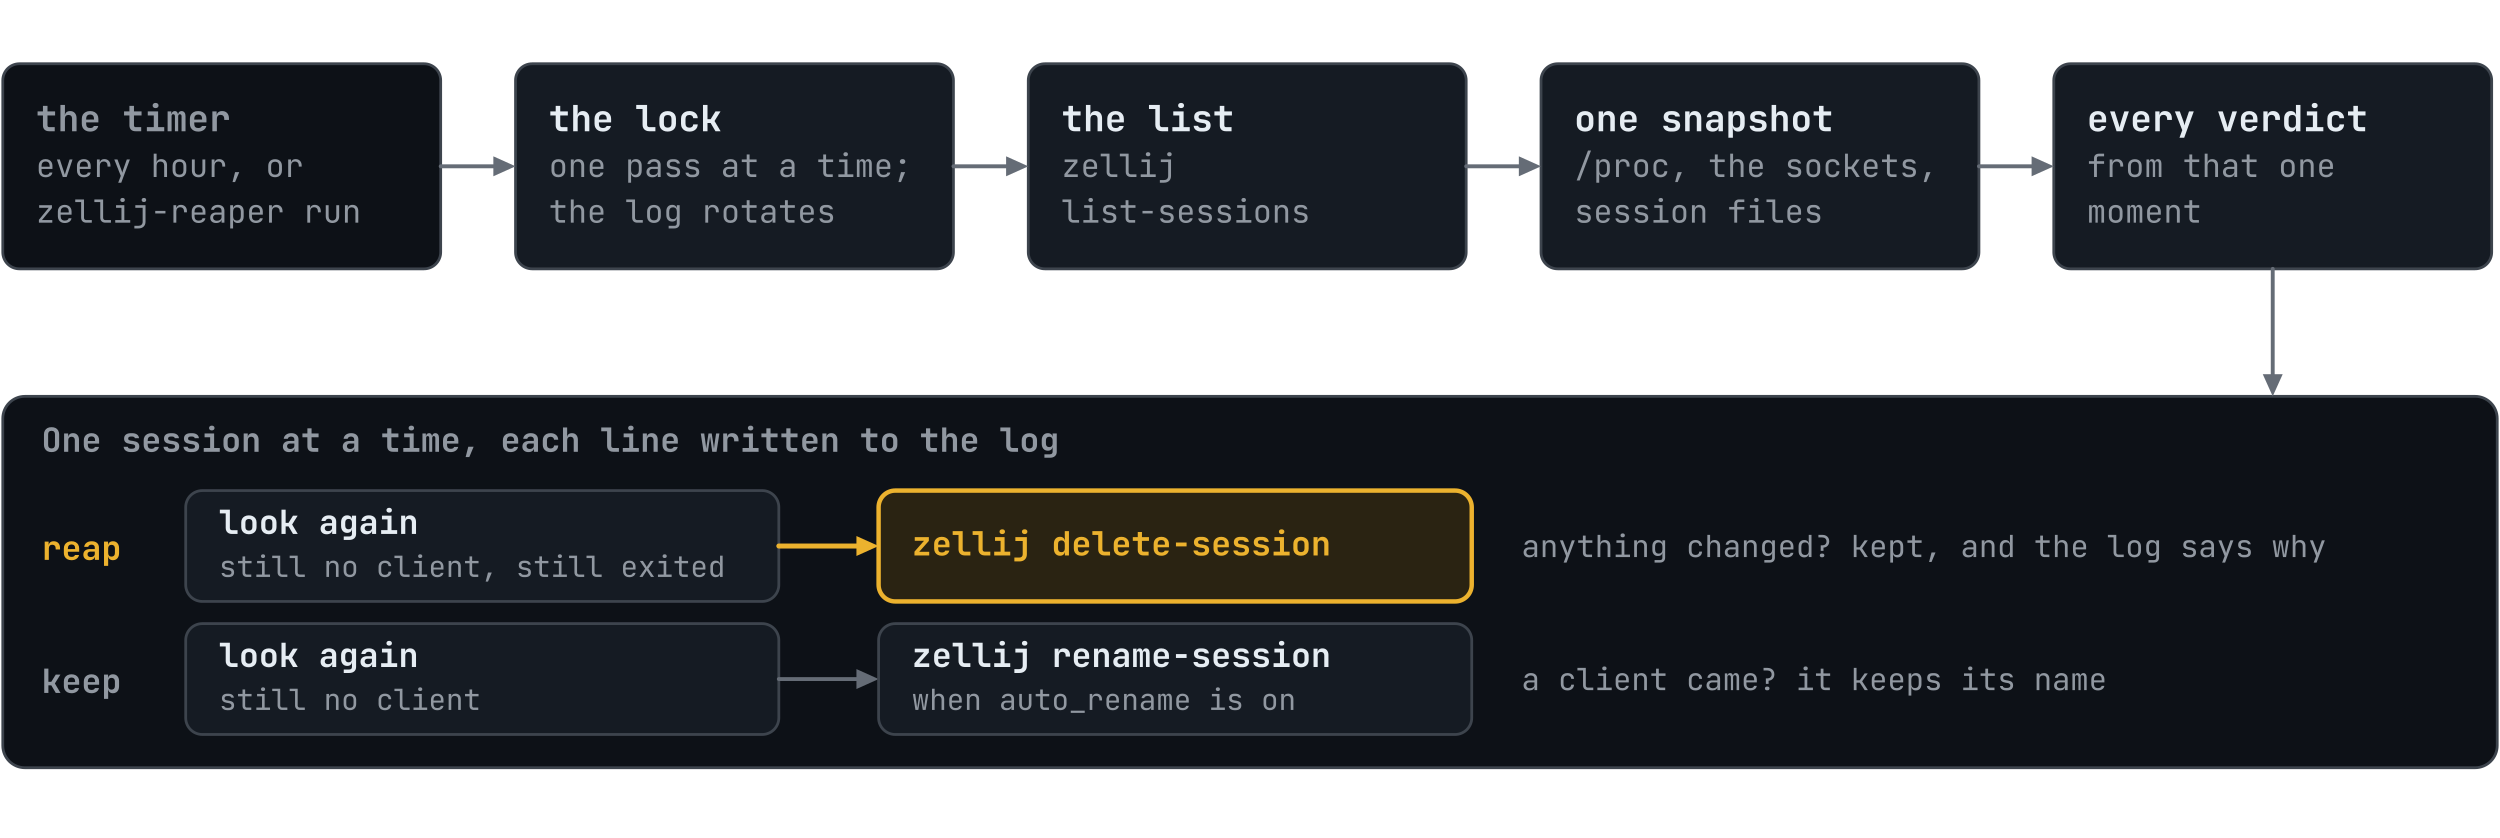
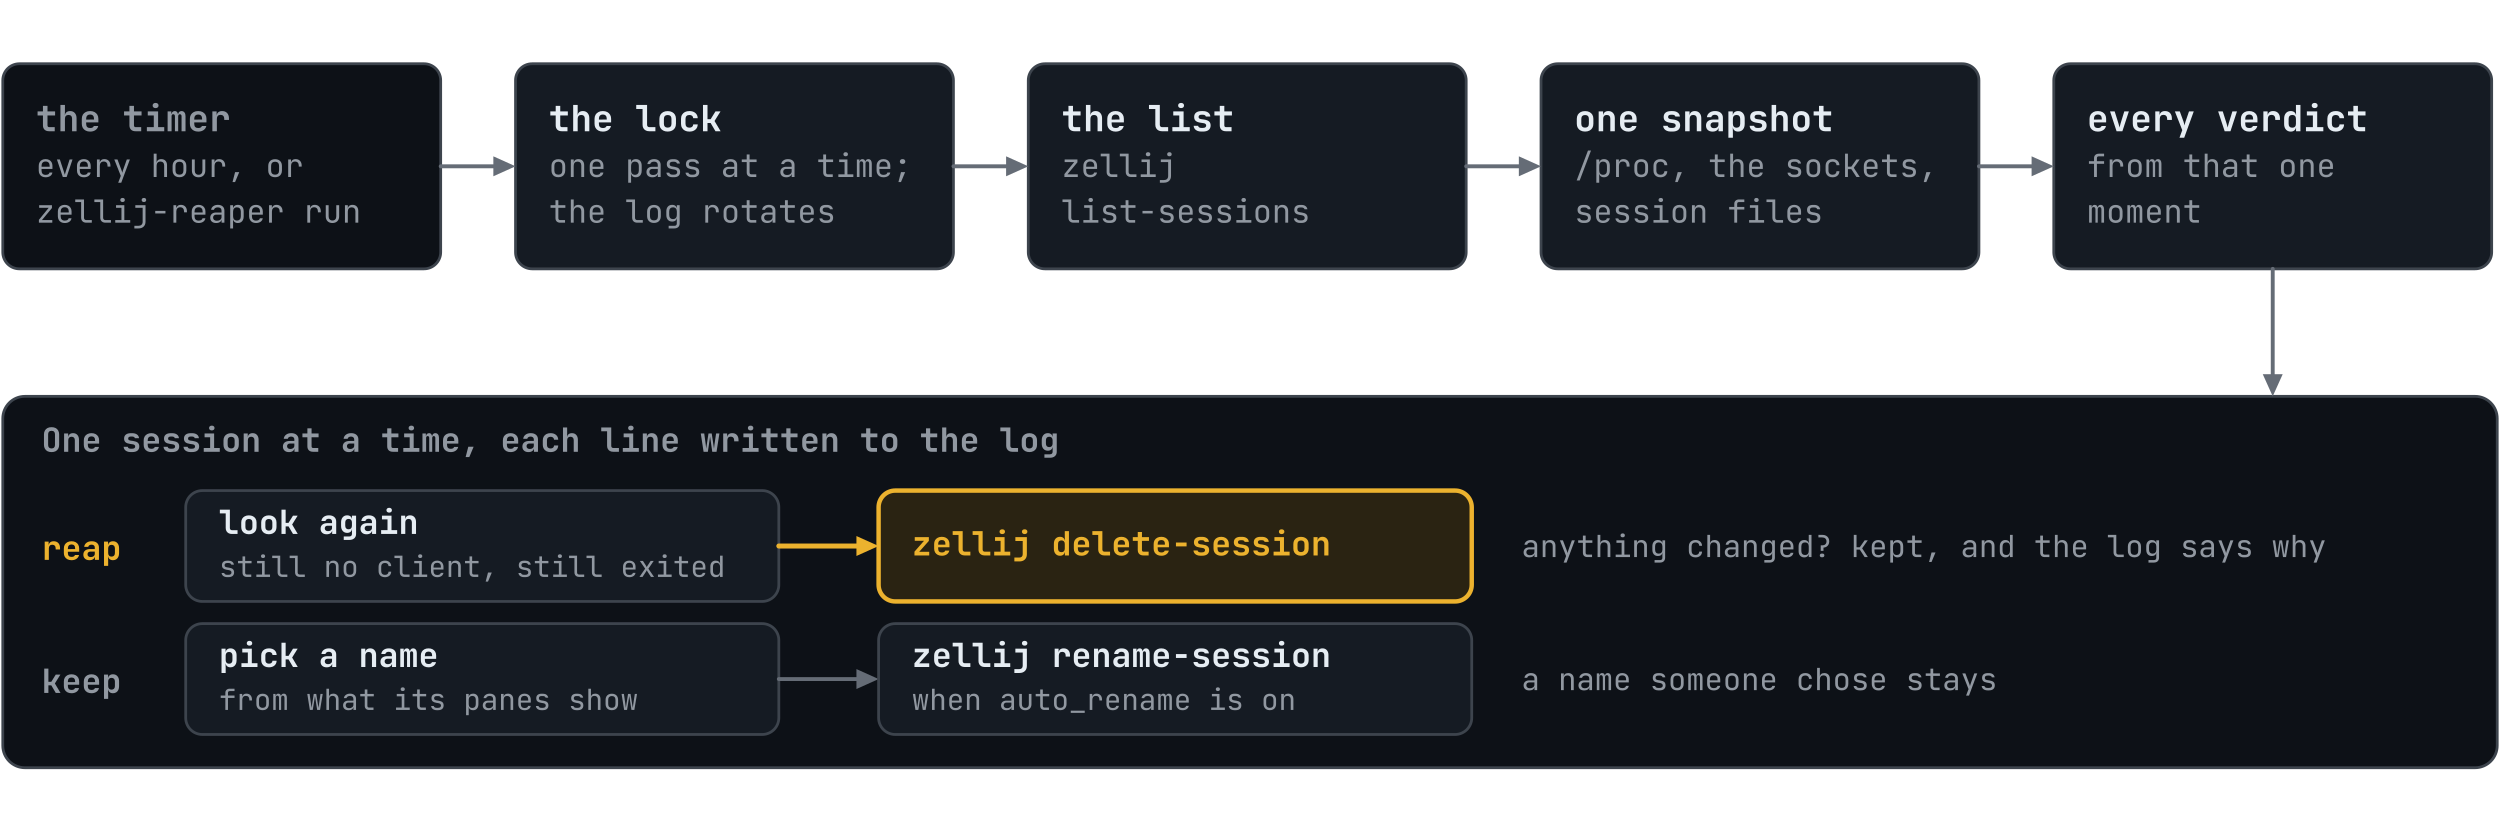
- <svg xmlns="http://www.w3.org/2000/svg" viewBox="-1 -1 902 302" width="902" height="302" role="img" aria-label="A pass takes the lock and rotates the log, lists the sessions, reads one snapshot of the kernel's tables and zellij's files, and decides every session from it. Then it goes through them one at a time, writing each verdict to the log. Before it deletes or renames a session it looks again, and a session that changed is kept.">
+ <svg xmlns="http://www.w3.org/2000/svg" viewBox="-1 -1 902 302" width="902" height="302" role="img" aria-label="A pass takes the lock and rotates the log, lists the sessions, reads one snapshot of the kernel's tables and zellij's files, and decides every session from it. Then it goes through them one at a time, writing each verdict to the log. Before it deletes a session it looks again, and a session that changed is kept. A session it keeps gets a name from what its panes show when auto_rename is on, unless someone chose its name.">
  <defs>
    <path id="g0" d="M360 0Q281 0 236 -44Q192 -88 192 -165V-437H43V-550H192V-705H318V-550H529V-437H318V-165Q318 -113 369 -113H519V0Z" />
    <path id="g1" d="M77 0V-730H202V-550L199 -445H233L199 -416Q199 -484 238 -522Q278 -560 347 -560Q428 -560 476 -506Q525 -452 525 -361V0H400V-348Q400 -398 374 -425Q348 -452 301 -452Q255 -452 228 -424Q202 -396 202 -344V0Z" />
    <path id="g2" d="M301 10Q231 10 179 -17Q127 -44 98 -92Q70 -141 70 -206V-344Q70 -409 98 -458Q127 -506 179 -533Q231 -560 301 -560Q370 -560 422 -533Q473 -506 502 -458Q530 -409 530 -344V-245H191V-206Q191 -148 219 -118Q247 -89 302 -89Q344 -89 370 -104Q396 -118 403 -146H526Q512 -75 450 -32Q389 10 301 10ZM409 -315V-345Q409 -402 382 -432Q355 -463 301 -463Q247 -463 219 -432Q191 -401 191 -344V-323L418 -325Z" />
    <path id="g3" d="M76 0V-114H268V-437H101V-550H388V-114H558V0ZM318 -642Q280 -642 258 -662Q236 -681 236 -714Q236 -747 258 -766Q280 -786 318 -786Q356 -786 378 -766Q400 -747 400 -714Q400 -681 378 -662Q356 -642 318 -642Z" />
    <path id="g4" d="M52 0V-550H154V-476H175L158 -458Q158 -504 184 -532Q210 -560 251 -560Q295 -560 320 -524Q344 -488 344 -427L322 -476H356L343 -458Q343 -504 369 -532Q395 -560 438 -560Q489 -560 519 -522Q549 -484 549 -419V0H439V-414Q439 -441 427 -456Q415 -472 392 -472Q370 -472 358 -457Q345 -442 345 -414V0H255V-414Q255 -442 243 -457Q231 -472 208 -472Q185 -472 174 -457Q162 -442 162 -414V0Z" />
    <path id="g5" d="M94 0V-550H212V-445H243L206 -381Q206 -470 246 -515Q286 -560 364 -560Q453 -560 504 -505Q555 -450 555 -353V-313H424V-344Q424 -397 396 -426Q369 -455 321 -455Q272 -455 246 -426Q219 -397 219 -344V0Z" />
    <path id="g6" d="M300 10Q235 10 186 -16Q138 -42 112 -90Q85 -137 85 -200V-350Q85 -414 112 -461Q138 -508 186 -534Q235 -560 300 -560Q365 -560 414 -534Q462 -508 488 -461Q515 -414 515 -350V-253H173V-200Q173 -135 206 -100Q239 -66 300 -66Q352 -66 384 -84Q416 -103 423 -140H513Q504 -71 446 -30Q387 10 300 10ZM427 -313V-350Q427 -415 394 -450Q362 -485 300 -485Q239 -485 206 -450Q173 -415 173 -350V-321H434Z" />
    <path id="g7" d="M239 0 55 -550H147L269 -180Q280 -147 289 -116Q298 -86 302 -69Q307 -86 316 -116Q325 -147 335 -180L454 -550H545L361 0Z" />
    <path id="g8" d="M111 0V-550H199V-445H220L191 -380Q191 -469 230 -514Q268 -560 344 -560Q431 -560 482 -506Q534 -451 534 -358V-325H444V-350Q444 -415 412 -450Q381 -484 323 -484Q266 -484 234 -449Q201 -414 201 -350V0Z" />
    <path id="g9" d="M178 180 259 -34 55 -550H155L283 -210Q290 -193 296 -170Q302 -146 306 -130Q310 -146 316 -170Q322 -193 328 -210L448 -550H545L274 180Z" />
    <path id="g10" d="M92 0V-730H182V-550V-445H201L182 -424Q182 -489 221 -524Q260 -560 329 -560Q412 -560 461 -509Q510 -458 510 -370V0H420V-360Q420 -419 388 -452Q357 -484 303 -484Q247 -484 214 -449Q182 -414 182 -350V0Z" />
    <path id="g11" d="M300 8Q234 8 186 -17Q138 -42 112 -90Q85 -137 85 -202V-348Q85 -414 112 -461Q138 -508 186 -533Q234 -558 300 -558Q366 -558 414 -533Q462 -508 488 -461Q515 -414 515 -349V-202Q515 -137 488 -90Q462 -42 414 -17Q366 8 300 8ZM300 -72Q359 -72 392 -105Q425 -138 425 -202V-348Q425 -412 392 -445Q359 -478 300 -478Q242 -478 208 -445Q175 -412 175 -348V-202Q175 -138 208 -105Q242 -72 300 -72Z" />
    <path id="g12" d="M299 10Q204 10 147 -46Q90 -103 90 -200V-550H180V-200Q180 -138 212 -104Q244 -69 299 -69Q355 -69 388 -104Q420 -138 420 -200V-550H510V-200Q510 -103 452 -46Q394 10 299 10Z" />
    <path id="g13" d="M165 160 245 -151H375L245 160Z" />
    <path id="g14" d="M90 0V-90L398 -468H98V-550H499V-460L185 -82H510V0Z" />
    <path id="g15" d="M375 0Q327 0 291 -19Q255 -38 235 -73Q215 -108 215 -155V-648H30V-730H305V-155Q305 -121 324 -102Q343 -82 375 -82H550V0Z" />
    <path id="g16" d="M85 0V-82H280V-468H110V-550H370V-82H555V0ZM315 -649Q282 -649 263 -666Q244 -683 244 -712Q244 -742 263 -760Q282 -777 315 -777Q348 -777 367 -760Q386 -742 386 -712Q386 -683 367 -666Q348 -649 315 -649Z" />
    <path id="g17" d="M85 180V97H214Q276 97 310 64Q345 30 345 -31V-468H115V-550H435V-31Q435 66 375 123Q315 180 214 180ZM385 -649Q352 -649 333 -666Q314 -683 314 -712Q314 -742 333 -760Q352 -777 385 -777Q418 -777 437 -760Q456 -742 456 -712Q456 -683 437 -666Q418 -649 385 -649Z" />
    <path id="g18" d="M140 -290V-370H460V-290Z" />
    <path id="g19" d="M252 10Q165 10 115 -34Q65 -79 65 -155Q65 -232 115 -276Q165 -320 250 -320H420V-375Q420 -426 390 -454Q359 -481 303 -481Q254 -481 221 -460Q188 -440 183 -405H93Q102 -476 160 -518Q218 -560 305 -560Q400 -560 455 -511Q510 -462 510 -378V0H422V-105H407L422 -120Q422 -60 376 -25Q329 10 252 10ZM274 -61Q338 -61 379 -93Q420 -125 420 -175V-253H252Q207 -253 181 -228Q155 -203 155 -160Q155 -114 186 -88Q218 -61 274 -61Z" />
    <path id="g20" d="M92 180V-550H182V-445H200L182 -424Q182 -487 224 -524Q265 -560 333 -560Q416 -560 466 -506Q515 -451 515 -356V-195Q515 -132 492 -86Q470 -40 430 -15Q389 10 333 10Q266 10 224 -27Q182 -64 182 -126L200 -105H180L182 20V180ZM303 -68Q360 -68 392 -102Q425 -136 425 -200V-350Q425 -414 392 -448Q360 -482 303 -482Q248 -482 215 -447Q182 -412 182 -350V-200Q182 -138 215 -103Q248 -68 303 -68Z" />
    <path id="g21" d="M92 0V-550H182V-445H201L182 -424Q182 -489 221 -524Q260 -560 329 -560Q412 -560 461 -509Q510 -458 510 -370V0H420V-360Q420 -419 388 -450Q357 -482 303 -482Q247 -482 214 -448Q182 -414 182 -350V0Z" />
    <path id="g22" d="M384 0Q330 0 290 -22Q249 -44 226 -84Q203 -125 203 -178V-617H27V-730H328V-178Q328 -148 346 -130Q363 -113 393 -113H559V0Z" />
    <path id="g23" d="M300 9Q230 9 178 -18Q127 -44 98 -92Q70 -141 70 -207V-343Q70 -409 98 -458Q127 -506 178 -532Q230 -559 300 -559Q371 -559 422 -532Q473 -506 502 -458Q530 -409 530 -344V-207Q530 -141 502 -92Q473 -44 422 -18Q371 9 300 9ZM300 -100Q350 -100 378 -128Q405 -155 405 -207V-343Q405 -396 378 -423Q350 -450 300 -450Q251 -450 223 -423Q195 -396 195 -343V-207Q195 -155 223 -128Q251 -100 300 -100Z" />
    <path id="g24" d="M303 10Q233 10 180 -16Q128 -43 99 -92Q70 -140 70 -206V-344Q70 -411 99 -459Q128 -507 180 -534Q233 -560 303 -560Q407 -560 469 -506Q531 -453 534 -361H409Q406 -404 378 -428Q351 -451 303 -451Q253 -451 224 -424Q195 -396 195 -345V-206Q195 -155 224 -127Q253 -99 303 -99Q351 -99 378 -122Q406 -146 409 -189H534Q531 -97 469 -44Q407 10 303 10Z" />
    <path id="g25" d="M80 0V-730H205V-334H292L426 -550H566L400 -284L569 0H426L292 -228H205V0Z" />
    <path id="g26" d="M283 8Q227 8 186 -10Q144 -27 120 -59Q95 -91 90 -135H180Q186 -106 212 -89Q239 -72 283 -72H325Q378 -72 404 -94Q430 -115 430 -151Q430 -186 406 -206Q383 -227 337 -234L263 -246Q182 -260 142 -296Q103 -333 103 -403Q103 -477 150 -518Q197 -558 291 -558H329Q408 -558 456 -521Q504 -484 514 -421H424Q418 -447 394 -462Q370 -478 329 -478H291Q240 -478 216 -459Q193 -440 193 -402Q193 -368 213 -352Q233 -336 276 -329L350 -317Q439 -303 480 -265Q520 -227 520 -155Q520 -79 472 -36Q423 8 325 8Z" />
    <path id="g27" d="M360 0Q289 0 250 -38Q210 -76 210 -145V-468H55V-550H210V-705H300V-550H520V-468H300V-145Q300 -82 360 -82H510V0Z" />
    <path id="g28" d="M66 0V-550H145V-484H163L149 -460Q149 -506 174 -533Q198 -560 240 -560Q286 -560 311 -526Q336 -492 336 -430L309 -484H351L332 -460Q332 -506 358 -533Q383 -560 425 -560Q477 -560 506 -521Q534 -482 534 -418V0H451V-419Q451 -453 436 -472Q422 -491 394 -491Q367 -491 352 -472Q336 -454 336 -420V0H264V-419Q264 -454 248 -472Q233 -491 205 -491Q177 -491 163 -472Q149 -454 149 -420V0Z" />
    <path id="g29" d="M170 160 250 -151H380L250 160ZM290 -410Q257 -410 236 -431Q215 -452 215 -485Q215 -517 236 -538Q258 -560 290 -560H310Q342 -560 364 -538Q385 -517 385 -485Q385 -452 364 -431Q343 -410 310 -410Z" />
    <path id="g30" d="M161 180V98H336Q378 98 398 79Q417 60 417 20V-50L419 -150H401L418 -165Q418 -105 378 -70Q338 -35 271 -35Q186 -35 137 -90Q88 -146 88 -240V-356Q88 -450 137 -505Q186 -560 271 -560Q338 -560 378 -525Q418 -490 418 -430L401 -445H418V-550H507V20Q507 94 462 137Q416 180 335 180ZM298 -113Q354 -113 386 -148Q418 -183 418 -245V-350Q418 -412 386 -447Q354 -482 298 -482Q241 -482 210 -448Q178 -414 178 -350V-245Q178 -181 210 -147Q241 -113 298 -113Z" />
    <path id="g31" d="M279 9Q216 9 169 -11Q122 -31 96 -66Q69 -102 67 -150H192Q194 -124 218 -108Q241 -92 279 -92H323Q369 -92 392 -110Q415 -128 415 -159Q415 -188 394 -204Q374 -221 331 -226L263 -236Q169 -249 125 -286Q81 -323 81 -397Q81 -474 133 -516Q185 -559 286 -559H324Q416 -559 471 -518Q526 -477 530 -408H405Q402 -430 380 -444Q359 -458 324 -458H286Q243 -458 224 -442Q204 -427 204 -397Q204 -369 221 -356Q238 -342 276 -336L347 -326Q445 -312 492 -274Q538 -235 538 -160Q538 -80 484 -36Q429 9 323 9Z" />
    <path id="g32" d="M77 0V-550H199V-445H233L199 -416Q199 -484 238 -522Q278 -560 347 -560Q428 -560 476 -506Q525 -452 525 -361V0H400V-348Q400 -398 374 -425Q348 -452 301 -452Q255 -452 228 -424Q202 -396 202 -344V0Z" />
    <path id="g33" d="M239 10Q154 10 105 -35Q56 -80 56 -156Q56 -237 110 -281Q164 -325 263 -325H400V-372Q400 -412 374 -434Q348 -457 303 -457Q262 -457 235 -439Q208 -421 203 -390H81Q90 -468 151 -514Q212 -560 307 -560Q408 -560 466 -510Q525 -459 525 -373V0H404V-96H384L404 -123Q404 -62 359 -26Q314 10 239 10ZM280 -84Q333 -84 366 -111Q400 -138 400 -181V-248H265Q227 -248 204 -226Q181 -204 181 -168Q181 -129 208 -106Q234 -84 280 -84Z" />
    <path id="g34" d="M77 180V-550H199V-445H227L199 -416Q199 -483 239 -522Q279 -560 347 -560Q430 -560 480 -503Q530 -446 530 -350V-201Q530 -137 508 -90Q485 -42 444 -16Q403 10 347 10Q279 10 239 -28Q199 -67 199 -134L227 -105H198L202 26V180ZM303 -98Q351 -98 378 -126Q405 -154 405 -206V-344Q405 -396 378 -424Q351 -452 303 -452Q256 -452 229 -424Q202 -395 202 -344V-206Q202 -155 229 -126Q256 -98 303 -98Z" />
    <path id="g35" d="M75 110 430 -830H525L170 110Z" />
    <path id="g36" d="M304 10Q238 10 188 -15Q139 -40 112 -88Q85 -135 85 -200V-350Q85 -416 112 -463Q139 -510 188 -535Q238 -560 304 -560Q399 -560 457 -509Q515 -458 518 -370H428Q425 -423 392 -452Q360 -480 304 -480Q245 -480 210 -446Q175 -413 175 -351V-200Q175 -138 210 -104Q245 -70 304 -70Q360 -70 392 -99Q425 -128 428 -180H518Q515 -92 457 -41Q399 10 304 10Z" />
    <path id="g37" d="M95 0V-730H185V-323H291L451 -550H554L369 -288L557 0H452L292 -245H185V0Z" />
    <path id="g38" d="M220 0V-413H60V-495H220V-590Q220 -655 261 -692Q302 -730 374 -730H535V-648H374Q343 -648 326 -634Q310 -619 310 -590V-495H535V-413H310V0Z" />
    <path id="g39" d="M220 0 39 -550H167L272 -216Q281 -186 290 -154Q298 -122 302 -103Q307 -122 315 -154Q323 -186 331 -215L434 -550H561L381 0Z" />
    <path id="g40" d="M166 180 243 -30 38 -550H175L277 -269Q285 -246 293 -214Q301 -181 305 -160Q310 -181 318 -214Q326 -246 334 -269L430 -550H562L297 180Z" />
    <path id="g41" d="M253 10Q171 10 120 -47Q70 -104 70 -200V-349Q70 -446 120 -503Q170 -560 253 -560Q321 -560 361 -522Q401 -483 401 -416L373 -445H402L398 -576V-730H523V0H401V-105H373L401 -134Q401 -67 361 -28Q321 10 253 10ZM297 -98Q345 -98 372 -126Q398 -155 398 -206V-344Q398 -395 372 -424Q345 -452 297 -452Q249 -452 222 -424Q195 -396 195 -344V-206Q195 -154 222 -126Q249 -98 297 -98Z" />
    <path id="g42" d="M300 10Q230 10 178 -16Q127 -43 100 -92Q72 -140 72 -206V-524Q72 -590 100 -638Q127 -687 178 -714Q230 -740 300 -740Q371 -740 422 -714Q473 -687 500 -638Q528 -590 528 -525V-206Q528 -140 500 -92Q473 -43 422 -16Q371 10 300 10ZM300 -100Q351 -100 377 -128Q403 -155 403 -206V-524Q403 -576 377 -603Q351 -630 300 -630Q249 -630 223 -603Q197 -576 197 -524V-206Q197 -155 224 -128Q250 -100 300 -100Z" />
    <path id="g43" d="M150 160 230 -151H390L260 160Z" />
    <path id="g44" d="M104 0 20 -550H124L170 -213Q174 -184 178 -149Q181 -114 183 -91Q186 -114 191 -149Q196 -184 200 -213L252 -550H349L400 -213Q404 -184 409 -148Q414 -113 417 -90Q419 -114 424 -150Q428 -185 431 -213L480 -550H580L494 0H365L317 -339Q313 -367 308 -402Q303 -436 300 -458Q297 -436 292 -402Q288 -367 283 -339L233 0Z" />
    <path id="g45" d="M152 180V76H315Q357 76 378 56Q399 35 399 -3V-44L401 -147H374L401 -174Q401 -107 362 -70Q322 -32 255 -32Q171 -32 122 -89Q72 -146 72 -243V-350Q72 -446 122 -503Q171 -560 255 -560Q322 -560 362 -522Q401 -485 401 -418L374 -445H401L398 -550H523V0Q523 83 468 132Q413 180 317 180ZM297 -140Q345 -140 372 -168Q398 -197 398 -248V-344Q398 -395 372 -424Q345 -452 297 -452Q249 -452 223 -424Q197 -396 197 -344V-248Q197 -196 223 -168Q249 -140 297 -140Z" />
    <path id="g46" d="M50 0 245 -283 62 -550H168L277 -380Q284 -369 290 -356Q297 -343 301 -335Q304 -343 310 -356Q317 -369 324 -380L434 -550H539L356 -282L550 0H444L326 -180Q319 -191 312 -206Q306 -220 301 -229Q297 -220 290 -206Q282 -191 274 -180L155 0Z" />
    <path id="g47" d="M268 10Q186 10 136 -45Q85 -100 85 -194V-355Q85 -450 135 -505Q185 -560 268 -560Q336 -560 377 -523Q418 -486 418 -424L400 -445H420L418 -570V-730H508V0H418V-105H400L418 -126Q418 -63 377 -26Q336 10 268 10ZM298 -68Q354 -68 386 -103Q418 -138 418 -200V-350Q418 -412 386 -447Q354 -482 298 -482Q241 -482 208 -448Q175 -414 175 -350V-200Q175 -136 208 -102Q241 -68 298 -68Z" />
    <path id="g48" d="M78 0V-113L365 -440H87V-550H511V-437L221 -110H522V0Z" />
    <path id="g49" d="M82 180V64H229Q279 64 306 37Q333 10 333 -39V-434H112V-550H458V-36Q458 64 398 122Q338 180 236 180ZM391 -642Q353 -642 331 -662Q309 -681 309 -714Q309 -747 331 -766Q353 -786 391 -786Q429 -786 451 -766Q473 -747 473 -714Q473 -681 451 -662Q429 -642 391 -642Z" />
    <path id="g50" d="M140 -272V-388H460V-272Z" />
    <path id="g51" d="M211 -205V-385H261Q325 -385 362 -420Q400 -456 400 -515Q400 -574 362 -610Q325 -645 260 -645H135V-730H260Q330 -730 382 -704Q433 -677 462 -629Q490 -581 490 -515Q490 -458 466 -412Q442 -367 400 -340Q357 -313 301 -310V-205ZM240 5Q214 5 197 -12Q180 -29 180 -55Q180 -81 197 -98Q214 -115 240 -115H270Q299 -115 314 -98Q330 -82 330 -56Q330 -30 313 -12Q296 5 270 5Z" />
    <path id="g52" d="M123 0 35 -550H115L170 -160Q173 -138 176 -112Q180 -87 182 -70Q184 -87 188 -112Q193 -138 196 -160L257 -550H343L404 -160Q407 -138 412 -112Q416 -87 418 -70Q420 -87 424 -112Q429 -138 432 -160L489 -550H565L473 0H374L315 -380Q311 -408 306 -436Q301 -464 299 -480Q297 -464 293 -436Q289 -408 284 -380L222 0Z" />
    <path id="g53" d="M60 100V25H540V100Z" />
  </defs>
  <rect x="0" y="22" width="158" height="74" rx="6" fill="#0d1117" stroke="#3d444d" stroke-width="1" />
  <g transform="scale(0.013)" fill="#9198a1">
    <use href="#g0" x="923.1" y="3565.4" />
    <use href="#g1" x="1523.1" y="3565.4" />
    <use href="#g2" x="2123.1" y="3565.4" />
    <use href="#g0" x="3323.1" y="3565.4" />
    <use href="#g3" x="3923.1" y="3565.4" />
    <use href="#g4" x="4523.1" y="3565.4" />
    <use href="#g2" x="5123.1" y="3565.4" />
    <use href="#g5" x="5723.1" y="3565.4" />
  </g>
  <g transform="scale(0.0115)" fill="#9198a1">
    <use href="#g6" x="1043.5" y="5465.2" />
    <use href="#g7" x="1643.5" y="5465.2" />
    <use href="#g6" x="2243.5" y="5465.2" />
    <use href="#g8" x="2843.5" y="5465.2" />
    <use href="#g9" x="3443.5" y="5465.2" />
    <use href="#g10" x="4643.5" y="5465.2" />
    <use href="#g11" x="5243.5" y="5465.2" />
    <use href="#g12" x="5843.5" y="5465.2" />
    <use href="#g8" x="6443.5" y="5465.2" />
    <use href="#g13" x="7043.5" y="5465.2" />
    <use href="#g11" x="8243.5" y="5465.2" />
    <use href="#g8" x="8843.5" y="5465.2" />
  </g>
  <g transform="scale(0.0115)" fill="#9198a1">
    <use href="#g14" x="1043.5" y="6900.0" />
    <use href="#g6" x="1643.5" y="6900.0" />
    <use href="#g15" x="2243.5" y="6900.0" />
    <use href="#g15" x="2843.5" y="6900.0" />
    <use href="#g16" x="3443.5" y="6900.0" />
    <use href="#g17" x="4043.5" y="6900.0" />
    <use href="#g18" x="4643.5" y="6900.0" />
    <use href="#g8" x="5243.5" y="6900.0" />
    <use href="#g6" x="5843.5" y="6900.0" />
    <use href="#g19" x="6443.5" y="6900.0" />
    <use href="#g20" x="7043.5" y="6900.0" />
    <use href="#g6" x="7643.5" y="6900.0" />
    <use href="#g8" x="8243.5" y="6900.0" />
    <use href="#g8" x="9443.5" y="6900.0" />
    <use href="#g12" x="10043.5" y="6900.0" />
    <use href="#g21" x="10643.5" y="6900.0" />
  </g>
  <rect x="185" y="22" width="158" height="74" rx="6" fill="#151b23" stroke="#3d444d" stroke-width="1" />
  <g transform="scale(0.013)" fill="#e6edf3">
    <use href="#g0" x="15153.8" y="3565.4" />
    <use href="#g1" x="15753.8" y="3565.4" />
    <use href="#g2" x="16353.8" y="3565.4" />
    <use href="#g22" x="17553.8" y="3565.4" />
    <use href="#g23" x="18153.8" y="3565.4" />
    <use href="#g24" x="18753.8" y="3565.4" />
    <use href="#g25" x="19353.8" y="3565.4" />
  </g>
  <g transform="scale(0.0115)" fill="#9198a1">
    <use href="#g11" x="17130.4" y="5465.2" />
    <use href="#g21" x="17730.4" y="5465.2" />
    <use href="#g6" x="18330.4" y="5465.2" />
    <use href="#g20" x="19530.4" y="5465.2" />
    <use href="#g19" x="20130.4" y="5465.2" />
    <use href="#g26" x="20730.4" y="5465.2" />
    <use href="#g26" x="21330.4" y="5465.2" />
    <use href="#g19" x="22530.4" y="5465.2" />
    <use href="#g27" x="23130.4" y="5465.2" />
    <use href="#g19" x="24330.4" y="5465.2" />
    <use href="#g27" x="25530.4" y="5465.2" />
    <use href="#g16" x="26130.4" y="5465.2" />
    <use href="#g28" x="26730.4" y="5465.2" />
    <use href="#g6" x="27330.4" y="5465.2" />
    <use href="#g29" x="27930.4" y="5465.2" />
  </g>
  <g transform="scale(0.0115)" fill="#9198a1">
    <use href="#g27" x="17130.4" y="6900.0" />
    <use href="#g10" x="17730.4" y="6900.0" />
    <use href="#g6" x="18330.4" y="6900.0" />
    <use href="#g15" x="19530.4" y="6900.0" />
    <use href="#g11" x="20130.4" y="6900.0" />
    <use href="#g30" x="20730.4" y="6900.0" />
    <use href="#g8" x="21930.4" y="6900.0" />
    <use href="#g11" x="22530.4" y="6900.0" />
    <use href="#g27" x="23130.4" y="6900.0" />
    <use href="#g19" x="23730.4" y="6900.0" />
    <use href="#g27" x="24330.4" y="6900.0" />
    <use href="#g6" x="24930.4" y="6900.0" />
    <use href="#g26" x="25530.4" y="6900.0" />
  </g>
  <path d="M158,59.0 L178.0,59.0" fill="none" stroke="#656c76" stroke-width="1.4" stroke-linejoin="round" stroke-linecap="round" />
  <path d="M185,59.0 L177.0,62.6 L177.0,55.4 Z" fill="#656c76" />
  <rect x="370" y="22" width="158" height="74" rx="6" fill="#151b23" stroke="#3d444d" stroke-width="1" />
  <g transform="scale(0.013)" fill="#e6edf3">
    <use href="#g0" x="29384.6" y="3565.4" />
    <use href="#g1" x="29984.6" y="3565.4" />
    <use href="#g2" x="30584.6" y="3565.4" />
    <use href="#g22" x="31784.6" y="3565.4" />
    <use href="#g3" x="32384.6" y="3565.4" />
    <use href="#g31" x="32984.6" y="3565.4" />
    <use href="#g0" x="33584.6" y="3565.4" />
  </g>
  <g transform="scale(0.0115)" fill="#9198a1">
    <use href="#g14" x="33217.4" y="5465.2" />
    <use href="#g6" x="33817.4" y="5465.2" />
    <use href="#g15" x="34417.4" y="5465.2" />
    <use href="#g15" x="35017.4" y="5465.2" />
    <use href="#g16" x="35617.4" y="5465.2" />
    <use href="#g17" x="36217.4" y="5465.2" />
  </g>
  <g transform="scale(0.0115)" fill="#9198a1">
    <use href="#g15" x="33217.4" y="6900.0" />
    <use href="#g16" x="33817.4" y="6900.0" />
    <use href="#g26" x="34417.4" y="6900.0" />
    <use href="#g27" x="35017.4" y="6900.0" />
    <use href="#g18" x="35617.4" y="6900.0" />
    <use href="#g26" x="36217.4" y="6900.0" />
    <use href="#g6" x="36817.4" y="6900.0" />
    <use href="#g26" x="37417.4" y="6900.0" />
    <use href="#g26" x="38017.4" y="6900.0" />
    <use href="#g16" x="38617.4" y="6900.0" />
    <use href="#g11" x="39217.4" y="6900.0" />
    <use href="#g21" x="39817.4" y="6900.0" />
    <use href="#g26" x="40417.4" y="6900.0" />
  </g>
  <path d="M343,59.0 L363.0,59.0" fill="none" stroke="#656c76" stroke-width="1.4" stroke-linejoin="round" stroke-linecap="round" />
  <path d="M370,59.0 L362.0,62.6 L362.0,55.4 Z" fill="#656c76" />
  <rect x="555" y="22" width="158" height="74" rx="6" fill="#151b23" stroke="#3d444d" stroke-width="1" />
  <g transform="scale(0.013)" fill="#e6edf3">
    <use href="#g23" x="43615.4" y="3565.4" />
    <use href="#g32" x="44215.4" y="3565.4" />
    <use href="#g2" x="44815.4" y="3565.4" />
    <use href="#g31" x="46015.4" y="3565.4" />
    <use href="#g32" x="46615.4" y="3565.4" />
    <use href="#g33" x="47215.4" y="3565.4" />
    <use href="#g34" x="47815.4" y="3565.4" />
    <use href="#g31" x="48415.4" y="3565.4" />
    <use href="#g1" x="49015.4" y="3565.4" />
    <use href="#g23" x="49615.4" y="3565.4" />
    <use href="#g0" x="50215.4" y="3565.4" />
  </g>
  <g transform="scale(0.0115)" fill="#9198a1">
    <use href="#g35" x="49304.3" y="5465.2" />
    <use href="#g20" x="49904.3" y="5465.2" />
    <use href="#g8" x="50504.3" y="5465.2" />
    <use href="#g11" x="51104.3" y="5465.2" />
    <use href="#g36" x="51704.3" y="5465.2" />
    <use href="#g13" x="52304.3" y="5465.2" />
    <use href="#g27" x="53504.3" y="5465.2" />
    <use href="#g10" x="54104.3" y="5465.2" />
    <use href="#g6" x="54704.3" y="5465.2" />
    <use href="#g26" x="55904.3" y="5465.2" />
    <use href="#g11" x="56504.3" y="5465.2" />
    <use href="#g36" x="57104.3" y="5465.2" />
    <use href="#g37" x="57704.3" y="5465.2" />
    <use href="#g6" x="58304.3" y="5465.2" />
    <use href="#g27" x="58904.3" y="5465.2" />
    <use href="#g26" x="59504.3" y="5465.2" />
    <use href="#g13" x="60104.3" y="5465.2" />
  </g>
  <g transform="scale(0.0115)" fill="#9198a1">
    <use href="#g26" x="49304.3" y="6900.0" />
    <use href="#g6" x="49904.3" y="6900.0" />
    <use href="#g26" x="50504.3" y="6900.0" />
    <use href="#g26" x="51104.3" y="6900.0" />
    <use href="#g16" x="51704.3" y="6900.0" />
    <use href="#g11" x="52304.3" y="6900.0" />
    <use href="#g21" x="52904.3" y="6900.0" />
    <use href="#g38" x="54104.3" y="6900.0" />
    <use href="#g16" x="54704.3" y="6900.0" />
    <use href="#g15" x="55304.3" y="6900.0" />
    <use href="#g6" x="55904.3" y="6900.0" />
    <use href="#g26" x="56504.3" y="6900.0" />
  </g>
  <path d="M528,59.0 L548.0,59.0" fill="none" stroke="#656c76" stroke-width="1.4" stroke-linejoin="round" stroke-linecap="round" />
  <path d="M555,59.0 L547.0,62.6 L547.0,55.4 Z" fill="#656c76" />
  <rect x="740" y="22" width="158" height="74" rx="6" fill="#151b23" stroke="#3d444d" stroke-width="1" />
  <g transform="scale(0.013)" fill="#e6edf3">
    <use href="#g2" x="57846.2" y="3565.4" />
    <use href="#g39" x="58446.2" y="3565.4" />
    <use href="#g2" x="59046.2" y="3565.4" />
    <use href="#g5" x="59646.2" y="3565.4" />
    <use href="#g40" x="60246.2" y="3565.4" />
    <use href="#g39" x="61446.2" y="3565.4" />
    <use href="#g2" x="62046.2" y="3565.4" />
    <use href="#g5" x="62646.2" y="3565.4" />
    <use href="#g41" x="63246.2" y="3565.4" />
    <use href="#g3" x="63846.2" y="3565.4" />
    <use href="#g24" x="64446.2" y="3565.4" />
    <use href="#g0" x="65046.2" y="3565.4" />
  </g>
  <g transform="scale(0.0115)" fill="#9198a1">
    <use href="#g38" x="65391.3" y="5465.2" />
    <use href="#g8" x="65991.3" y="5465.2" />
    <use href="#g11" x="66591.3" y="5465.2" />
    <use href="#g28" x="67191.3" y="5465.2" />
    <use href="#g27" x="68391.3" y="5465.2" />
    <use href="#g10" x="68991.3" y="5465.2" />
    <use href="#g19" x="69591.3" y="5465.2" />
    <use href="#g27" x="70191.3" y="5465.2" />
    <use href="#g11" x="71391.3" y="5465.2" />
    <use href="#g21" x="71991.3" y="5465.2" />
    <use href="#g6" x="72591.3" y="5465.2" />
  </g>
  <g transform="scale(0.0115)" fill="#9198a1">
    <use href="#g28" x="65391.3" y="6900.0" />
    <use href="#g11" x="65991.3" y="6900.0" />
    <use href="#g28" x="66591.3" y="6900.0" />
    <use href="#g6" x="67191.3" y="6900.0" />
    <use href="#g21" x="67791.3" y="6900.0" />
    <use href="#g27" x="68391.3" y="6900.0" />
  </g>
  <path d="M713,59.0 L733.0,59.0" fill="none" stroke="#656c76" stroke-width="1.4" stroke-linejoin="round" stroke-linecap="round" />
  <path d="M740,59.0 L732.0,62.6 L732.0,55.4 Z" fill="#656c76" />
  <rect x="0" y="142" width="900" height="134" rx="8" fill="#0d1117" stroke="#3d444d" stroke-width="1" />
  <g transform="scale(0.012)" fill="#9198a1">
    <use href="#g42" x="1166.7" y="13500.0" />
    <use href="#g32" x="1766.7" y="13500.0" />
    <use href="#g2" x="2366.7" y="13500.0" />
    <use href="#g31" x="3566.7" y="13500.0" />
    <use href="#g2" x="4166.7" y="13500.0" />
    <use href="#g31" x="4766.7" y="13500.0" />
    <use href="#g31" x="5366.7" y="13500.0" />
    <use href="#g3" x="5966.7" y="13500.0" />
    <use href="#g23" x="6566.7" y="13500.0" />
    <use href="#g32" x="7166.7" y="13500.0" />
    <use href="#g33" x="8366.7" y="13500.0" />
    <use href="#g0" x="8966.7" y="13500.0" />
    <use href="#g33" x="10166.7" y="13500.0" />
    <use href="#g0" x="11366.7" y="13500.0" />
    <use href="#g3" x="11966.7" y="13500.0" />
    <use href="#g4" x="12566.7" y="13500.0" />
    <use href="#g2" x="13166.7" y="13500.0" />
    <use href="#g43" x="13766.7" y="13500.0" />
    <use href="#g2" x="14966.7" y="13500.0" />
    <use href="#g33" x="15566.7" y="13500.0" />
    <use href="#g24" x="16166.7" y="13500.0" />
    <use href="#g1" x="16766.7" y="13500.0" />
    <use href="#g22" x="17966.7" y="13500.0" />
    <use href="#g3" x="18566.7" y="13500.0" />
    <use href="#g32" x="19166.7" y="13500.0" />
    <use href="#g2" x="19766.7" y="13500.0" />
    <use href="#g44" x="20966.7" y="13500.0" />
    <use href="#g5" x="21566.7" y="13500.0" />
    <use href="#g3" x="22166.7" y="13500.0" />
    <use href="#g0" x="22766.7" y="13500.0" />
    <use href="#g0" x="23366.7" y="13500.0" />
    <use href="#g2" x="23966.7" y="13500.0" />
    <use href="#g32" x="24566.7" y="13500.0" />
    <use href="#g0" x="25766.7" y="13500.0" />
    <use href="#g23" x="26366.7" y="13500.0" />
    <use href="#g0" x="27566.7" y="13500.0" />
    <use href="#g1" x="28166.7" y="13500.0" />
    <use href="#g2" x="28766.7" y="13500.0" />
    <use href="#g22" x="29966.7" y="13500.0" />
    <use href="#g23" x="30566.7" y="13500.0" />
    <use href="#g45" x="31166.7" y="13500.0" />
  </g>
  <path d="M819.0,96 L819.0,135.0" fill="none" stroke="#656c76" stroke-width="1.4" stroke-linejoin="round" stroke-linecap="round" />
  <path d="M819.0,142 L815.4,134.0 L822.6,134.0 Z" fill="#656c76" />
  <g transform="scale(0.012)" fill="#ECB22E">
    <use href="#g5" x="1166.7" y="16750.0" />
    <use href="#g2" x="1766.7" y="16750.0" />
    <use href="#g33" x="2366.7" y="16750.0" />
    <use href="#g34" x="2966.7" y="16750.0" />
  </g>
  <rect x="66" y="176" width="214" height="40" rx="6" fill="#151b23" stroke="#3d444d" stroke-width="1" />
  <g transform="scale(0.012)" fill="#e6edf3">
    <use href="#g22" x="6500.0" y="15970.8" />
    <use href="#g23" x="7100.0" y="15970.8" />
    <use href="#g23" x="7700.0" y="15970.8" />
    <use href="#g25" x="8300.0" y="15970.8" />
    <use href="#g33" x="9500.0" y="15970.8" />
    <use href="#g45" x="10100.0" y="15970.8" />
    <use href="#g33" x="10700.0" y="15970.8" />
    <use href="#g3" x="11300.0" y="15970.8" />
    <use href="#g32" x="11900.0" y="15970.8" />
  </g>
  <g transform="scale(0.0105)" fill="#9198a1">
    <use href="#g26" x="7428.6" y="19728.6" />
    <use href="#g27" x="8028.6" y="19728.6" />
    <use href="#g16" x="8628.6" y="19728.6" />
    <use href="#g15" x="9228.6" y="19728.6" />
    <use href="#g15" x="9828.6" y="19728.6" />
    <use href="#g21" x="11028.6" y="19728.6" />
    <use href="#g11" x="11628.6" y="19728.6" />
    <use href="#g36" x="12828.6" y="19728.6" />
    <use href="#g15" x="13428.6" y="19728.6" />
    <use href="#g16" x="14028.6" y="19728.6" />
    <use href="#g6" x="14628.6" y="19728.6" />
    <use href="#g21" x="15228.6" y="19728.6" />
    <use href="#g27" x="15828.6" y="19728.6" />
    <use href="#g13" x="16428.6" y="19728.6" />
    <use href="#g26" x="17628.6" y="19728.6" />
    <use href="#g27" x="18228.6" y="19728.6" />
    <use href="#g16" x="18828.6" y="19728.6" />
    <use href="#g15" x="19428.6" y="19728.6" />
    <use href="#g15" x="20028.6" y="19728.6" />
    <use href="#g6" x="21228.6" y="19728.6" />
    <use href="#g46" x="21828.6" y="19728.6" />
    <use href="#g16" x="22428.6" y="19728.6" />
    <use href="#g27" x="23028.6" y="19728.6" />
    <use href="#g6" x="23628.6" y="19728.6" />
    <use href="#g47" x="24228.6" y="19728.6" />
  </g>
  <path d="M280,196.0 L309.0,196.0" fill="none" stroke="#ECB22E" stroke-width="1.8" stroke-linejoin="round" stroke-linecap="round" />
  <path d="M316,196.0 L308.0,199.6 L308.0,192.4 Z" fill="#ECB22E" />
  <rect x="316" y="176" width="214" height="40" rx="6" fill="#2a2312" stroke="#ECB22E" stroke-width="1.6" />
  <g transform="scale(0.012)" fill="#ECB22E">
    <use href="#g48" x="27333.3" y="16616.7" />
    <use href="#g2" x="27933.3" y="16616.7" />
    <use href="#g22" x="28533.3" y="16616.7" />
    <use href="#g22" x="29133.3" y="16616.7" />
    <use href="#g3" x="29733.3" y="16616.7" />
    <use href="#g49" x="30333.3" y="16616.7" />
    <use href="#g41" x="31533.3" y="16616.7" />
    <use href="#g2" x="32133.3" y="16616.7" />
    <use href="#g22" x="32733.3" y="16616.7" />
    <use href="#g2" x="33333.3" y="16616.7" />
    <use href="#g0" x="33933.3" y="16616.7" />
    <use href="#g2" x="34533.3" y="16616.7" />
    <use href="#g50" x="35133.3" y="16616.7" />
    <use href="#g31" x="35733.3" y="16616.7" />
    <use href="#g2" x="36333.3" y="16616.7" />
    <use href="#g31" x="36933.3" y="16616.7" />
    <use href="#g31" x="37533.3" y="16616.7" />
    <use href="#g3" x="38133.3" y="16616.7" />
    <use href="#g23" x="38733.3" y="16616.7" />
    <use href="#g32" x="39333.3" y="16616.7" />
  </g>
  <g transform="scale(0.011)" fill="#9198a1">
    <use href="#g19" x="49818.2" y="18181.8" />
    <use href="#g21" x="50418.2" y="18181.8" />
    <use href="#g9" x="51018.2" y="18181.8" />
    <use href="#g27" x="51618.2" y="18181.8" />
    <use href="#g10" x="52218.2" y="18181.8" />
    <use href="#g16" x="52818.2" y="18181.8" />
    <use href="#g21" x="53418.2" y="18181.8" />
    <use href="#g30" x="54018.2" y="18181.8" />
    <use href="#g36" x="55218.2" y="18181.8" />
    <use href="#g10" x="55818.2" y="18181.8" />
    <use href="#g19" x="56418.2" y="18181.8" />
    <use href="#g21" x="57018.2" y="18181.8" />
    <use href="#g30" x="57618.2" y="18181.8" />
    <use href="#g6" x="58218.2" y="18181.8" />
    <use href="#g47" x="58818.2" y="18181.8" />
    <use href="#g51" x="59418.2" y="18181.8" />
    <use href="#g37" x="60618.2" y="18181.8" />
    <use href="#g6" x="61218.2" y="18181.8" />
    <use href="#g20" x="61818.2" y="18181.8" />
    <use href="#g27" x="62418.2" y="18181.8" />
    <use href="#g13" x="63018.2" y="18181.8" />
    <use href="#g19" x="64218.2" y="18181.8" />
    <use href="#g21" x="64818.2" y="18181.8" />
    <use href="#g47" x="65418.2" y="18181.8" />
    <use href="#g27" x="66618.2" y="18181.8" />
    <use href="#g10" x="67218.2" y="18181.8" />
    <use href="#g6" x="67818.2" y="18181.8" />
    <use href="#g15" x="69018.2" y="18181.8" />
    <use href="#g11" x="69618.2" y="18181.8" />
    <use href="#g30" x="70218.2" y="18181.8" />
    <use href="#g26" x="71418.2" y="18181.8" />
    <use href="#g19" x="72018.2" y="18181.8" />
    <use href="#g9" x="72618.2" y="18181.8" />
    <use href="#g26" x="73218.2" y="18181.8" />
    <use href="#g52" x="74418.2" y="18181.8" />
    <use href="#g10" x="75018.2" y="18181.8" />
    <use href="#g9" x="75618.2" y="18181.8" />
  </g>
  <g transform="scale(0.012)" fill="#9198a1">
    <use href="#g25" x="1166.7" y="20750.0" />
    <use href="#g2" x="1766.7" y="20750.0" />
    <use href="#g2" x="2366.7" y="20750.0" />
    <use href="#g34" x="2966.7" y="20750.0" />
  </g>
  <rect x="66" y="224" width="214" height="40" rx="6" fill="#151b23" stroke="#3d444d" stroke-width="1" />
  <g transform="scale(0.012)" fill="#e6edf3">
-     <use href="#g22" x="6500.0" y="19970.8" />
-     <use href="#g23" x="7100.0" y="19970.8" />
-     <use href="#g23" x="7700.0" y="19970.8" />
+     <use href="#g34" x="6500.0" y="19970.8" />
+     <use href="#g3" x="7100.0" y="19970.8" />
+     <use href="#g24" x="7700.0" y="19970.8" />
    <use href="#g25" x="8300.0" y="19970.8" />
    <use href="#g33" x="9500.0" y="19970.8" />
-     <use href="#g45" x="10100.0" y="19970.8" />
-     <use href="#g33" x="10700.0" y="19970.8" />
-     <use href="#g3" x="11300.0" y="19970.8" />
-     <use href="#g32" x="11900.0" y="19970.8" />
+     <use href="#g32" x="10700.0" y="19970.8" />
+     <use href="#g33" x="11300.0" y="19970.8" />
+     <use href="#g4" x="11900.0" y="19970.8" />
+     <use href="#g2" x="12500.0" y="19970.8" />
  </g>
  <g transform="scale(0.0105)" fill="#9198a1">
-     <use href="#g26" x="7428.6" y="24300.0" />
-     <use href="#g27" x="8028.6" y="24300.0" />
-     <use href="#g16" x="8628.6" y="24300.0" />
-     <use href="#g15" x="9228.6" y="24300.0" />
-     <use href="#g15" x="9828.6" y="24300.0" />
-     <use href="#g21" x="11028.6" y="24300.0" />
-     <use href="#g11" x="11628.6" y="24300.0" />
-     <use href="#g36" x="12828.6" y="24300.0" />
-     <use href="#g15" x="13428.6" y="24300.0" />
-     <use href="#g16" x="14028.6" y="24300.0" />
-     <use href="#g6" x="14628.6" y="24300.0" />
-     <use href="#g21" x="15228.6" y="24300.0" />
-     <use href="#g27" x="15828.6" y="24300.0" />
+     <use href="#g38" x="7428.6" y="24300.0" />
+     <use href="#g8" x="8028.6" y="24300.0" />
+     <use href="#g11" x="8628.6" y="24300.0" />
+     <use href="#g28" x="9228.6" y="24300.0" />
+     <use href="#g52" x="10428.6" y="24300.0" />
+     <use href="#g10" x="11028.6" y="24300.0" />
+     <use href="#g19" x="11628.6" y="24300.0" />
+     <use href="#g27" x="12228.6" y="24300.0" />
+     <use href="#g16" x="13428.6" y="24300.0" />
+     <use href="#g27" x="14028.6" y="24300.0" />
+     <use href="#g26" x="14628.6" y="24300.0" />
+     <use href="#g20" x="15828.6" y="24300.0" />
+     <use href="#g19" x="16428.6" y="24300.0" />
+     <use href="#g21" x="17028.6" y="24300.0" />
+     <use href="#g6" x="17628.6" y="24300.0" />
+     <use href="#g26" x="18228.6" y="24300.0" />
+     <use href="#g26" x="19428.6" y="24300.0" />
+     <use href="#g10" x="20028.6" y="24300.0" />
+     <use href="#g11" x="20628.6" y="24300.0" />
+     <use href="#g52" x="21228.6" y="24300.0" />
  </g>
  <path d="M280,244.0 L309.0,244.0" fill="none" stroke="#656c76" stroke-width="1.4" stroke-linejoin="round" stroke-linecap="round" />
  <path d="M316,244.0 L308.0,247.6 L308.0,240.4 Z" fill="#656c76" />
  <rect x="316" y="224" width="214" height="40" rx="6" fill="#151b23" stroke="#3d444d" stroke-width="1" />
  <g transform="scale(0.012)" fill="#e6edf3">
    <use href="#g48" x="27333.3" y="19970.8" />
    <use href="#g2" x="27933.3" y="19970.8" />
    <use href="#g22" x="28533.3" y="19970.8" />
    <use href="#g22" x="29133.3" y="19970.8" />
    <use href="#g3" x="29733.3" y="19970.8" />
    <use href="#g49" x="30333.3" y="19970.8" />
    <use href="#g5" x="31533.3" y="19970.8" />
    <use href="#g2" x="32133.3" y="19970.8" />
    <use href="#g32" x="32733.3" y="19970.8" />
    <use href="#g33" x="33333.3" y="19970.8" />
    <use href="#g4" x="33933.3" y="19970.8" />
    <use href="#g2" x="34533.3" y="19970.8" />
    <use href="#g50" x="35133.3" y="19970.8" />
    <use href="#g31" x="35733.3" y="19970.8" />
    <use href="#g2" x="36333.3" y="19970.8" />
    <use href="#g31" x="36933.3" y="19970.8" />
    <use href="#g31" x="37533.3" y="19970.8" />
    <use href="#g3" x="38133.3" y="19970.8" />
    <use href="#g23" x="38733.3" y="19970.8" />
    <use href="#g32" x="39333.3" y="19970.8" />
  </g>
  <g transform="scale(0.0105)" fill="#9198a1">
    <use href="#g52" x="31238.1" y="24300.0" />
    <use href="#g10" x="31838.1" y="24300.0" />
    <use href="#g6" x="32438.1" y="24300.0" />
    <use href="#g21" x="33038.1" y="24300.0" />
    <use href="#g19" x="34238.1" y="24300.0" />
    <use href="#g12" x="34838.1" y="24300.0" />
    <use href="#g27" x="35438.1" y="24300.0" />
    <use href="#g11" x="36038.1" y="24300.0" />
    <use href="#g53" x="36638.1" y="24300.0" />
    <use href="#g8" x="37238.1" y="24300.0" />
    <use href="#g6" x="37838.1" y="24300.0" />
    <use href="#g21" x="38438.1" y="24300.0" />
    <use href="#g19" x="39038.1" y="24300.0" />
    <use href="#g28" x="39638.1" y="24300.0" />
    <use href="#g6" x="40238.1" y="24300.0" />
    <use href="#g16" x="41438.1" y="24300.0" />
    <use href="#g26" x="42038.1" y="24300.0" />
    <use href="#g11" x="43238.1" y="24300.0" />
    <use href="#g21" x="43838.1" y="24300.0" />
  </g>
  <g transform="scale(0.011)" fill="#9198a1">
    <use href="#g19" x="49818.2" y="22545.5" />
-     <use href="#g36" x="51018.2" y="22545.5" />
-     <use href="#g15" x="51618.2" y="22545.5" />
-     <use href="#g16" x="52218.2" y="22545.5" />
+     <use href="#g21" x="51018.2" y="22545.5" />
+     <use href="#g19" x="51618.2" y="22545.5" />
+     <use href="#g28" x="52218.2" y="22545.5" />
    <use href="#g6" x="52818.2" y="22545.5" />
-     <use href="#g21" x="53418.2" y="22545.5" />
-     <use href="#g27" x="54018.2" y="22545.5" />
-     <use href="#g36" x="55218.2" y="22545.5" />
-     <use href="#g19" x="55818.2" y="22545.5" />
-     <use href="#g28" x="56418.2" y="22545.5" />
-     <use href="#g6" x="57018.2" y="22545.5" />
-     <use href="#g51" x="57618.2" y="22545.5" />
-     <use href="#g16" x="58818.2" y="22545.5" />
-     <use href="#g27" x="59418.2" y="22545.5" />
-     <use href="#g37" x="60618.2" y="22545.5" />
+     <use href="#g26" x="54018.2" y="22545.5" />
+     <use href="#g11" x="54618.2" y="22545.5" />
+     <use href="#g28" x="55218.2" y="22545.5" />
+     <use href="#g6" x="55818.2" y="22545.5" />
+     <use href="#g11" x="56418.2" y="22545.5" />
+     <use href="#g21" x="57018.2" y="22545.5" />
+     <use href="#g6" x="57618.2" y="22545.5" />
+     <use href="#g36" x="58818.2" y="22545.5" />
+     <use href="#g10" x="59418.2" y="22545.5" />
+     <use href="#g11" x="60018.2" y="22545.5" />
+     <use href="#g26" x="60618.2" y="22545.5" />
    <use href="#g6" x="61218.2" y="22545.5" />
-     <use href="#g6" x="61818.2" y="22545.5" />
-     <use href="#g20" x="62418.2" y="22545.5" />
-     <use href="#g26" x="63018.2" y="22545.5" />
-     <use href="#g16" x="64218.2" y="22545.5" />
-     <use href="#g27" x="64818.2" y="22545.5" />
-     <use href="#g26" x="65418.2" y="22545.5" />
-     <use href="#g21" x="66618.2" y="22545.5" />
-     <use href="#g19" x="67218.2" y="22545.5" />
-     <use href="#g28" x="67818.2" y="22545.5" />
-     <use href="#g6" x="68418.2" y="22545.5" />
+     <use href="#g26" x="62418.2" y="22545.5" />
+     <use href="#g27" x="63018.2" y="22545.5" />
+     <use href="#g19" x="63618.2" y="22545.5" />
+     <use href="#g9" x="64218.2" y="22545.5" />
+     <use href="#g26" x="64818.2" y="22545.5" />
  </g>
</svg>
